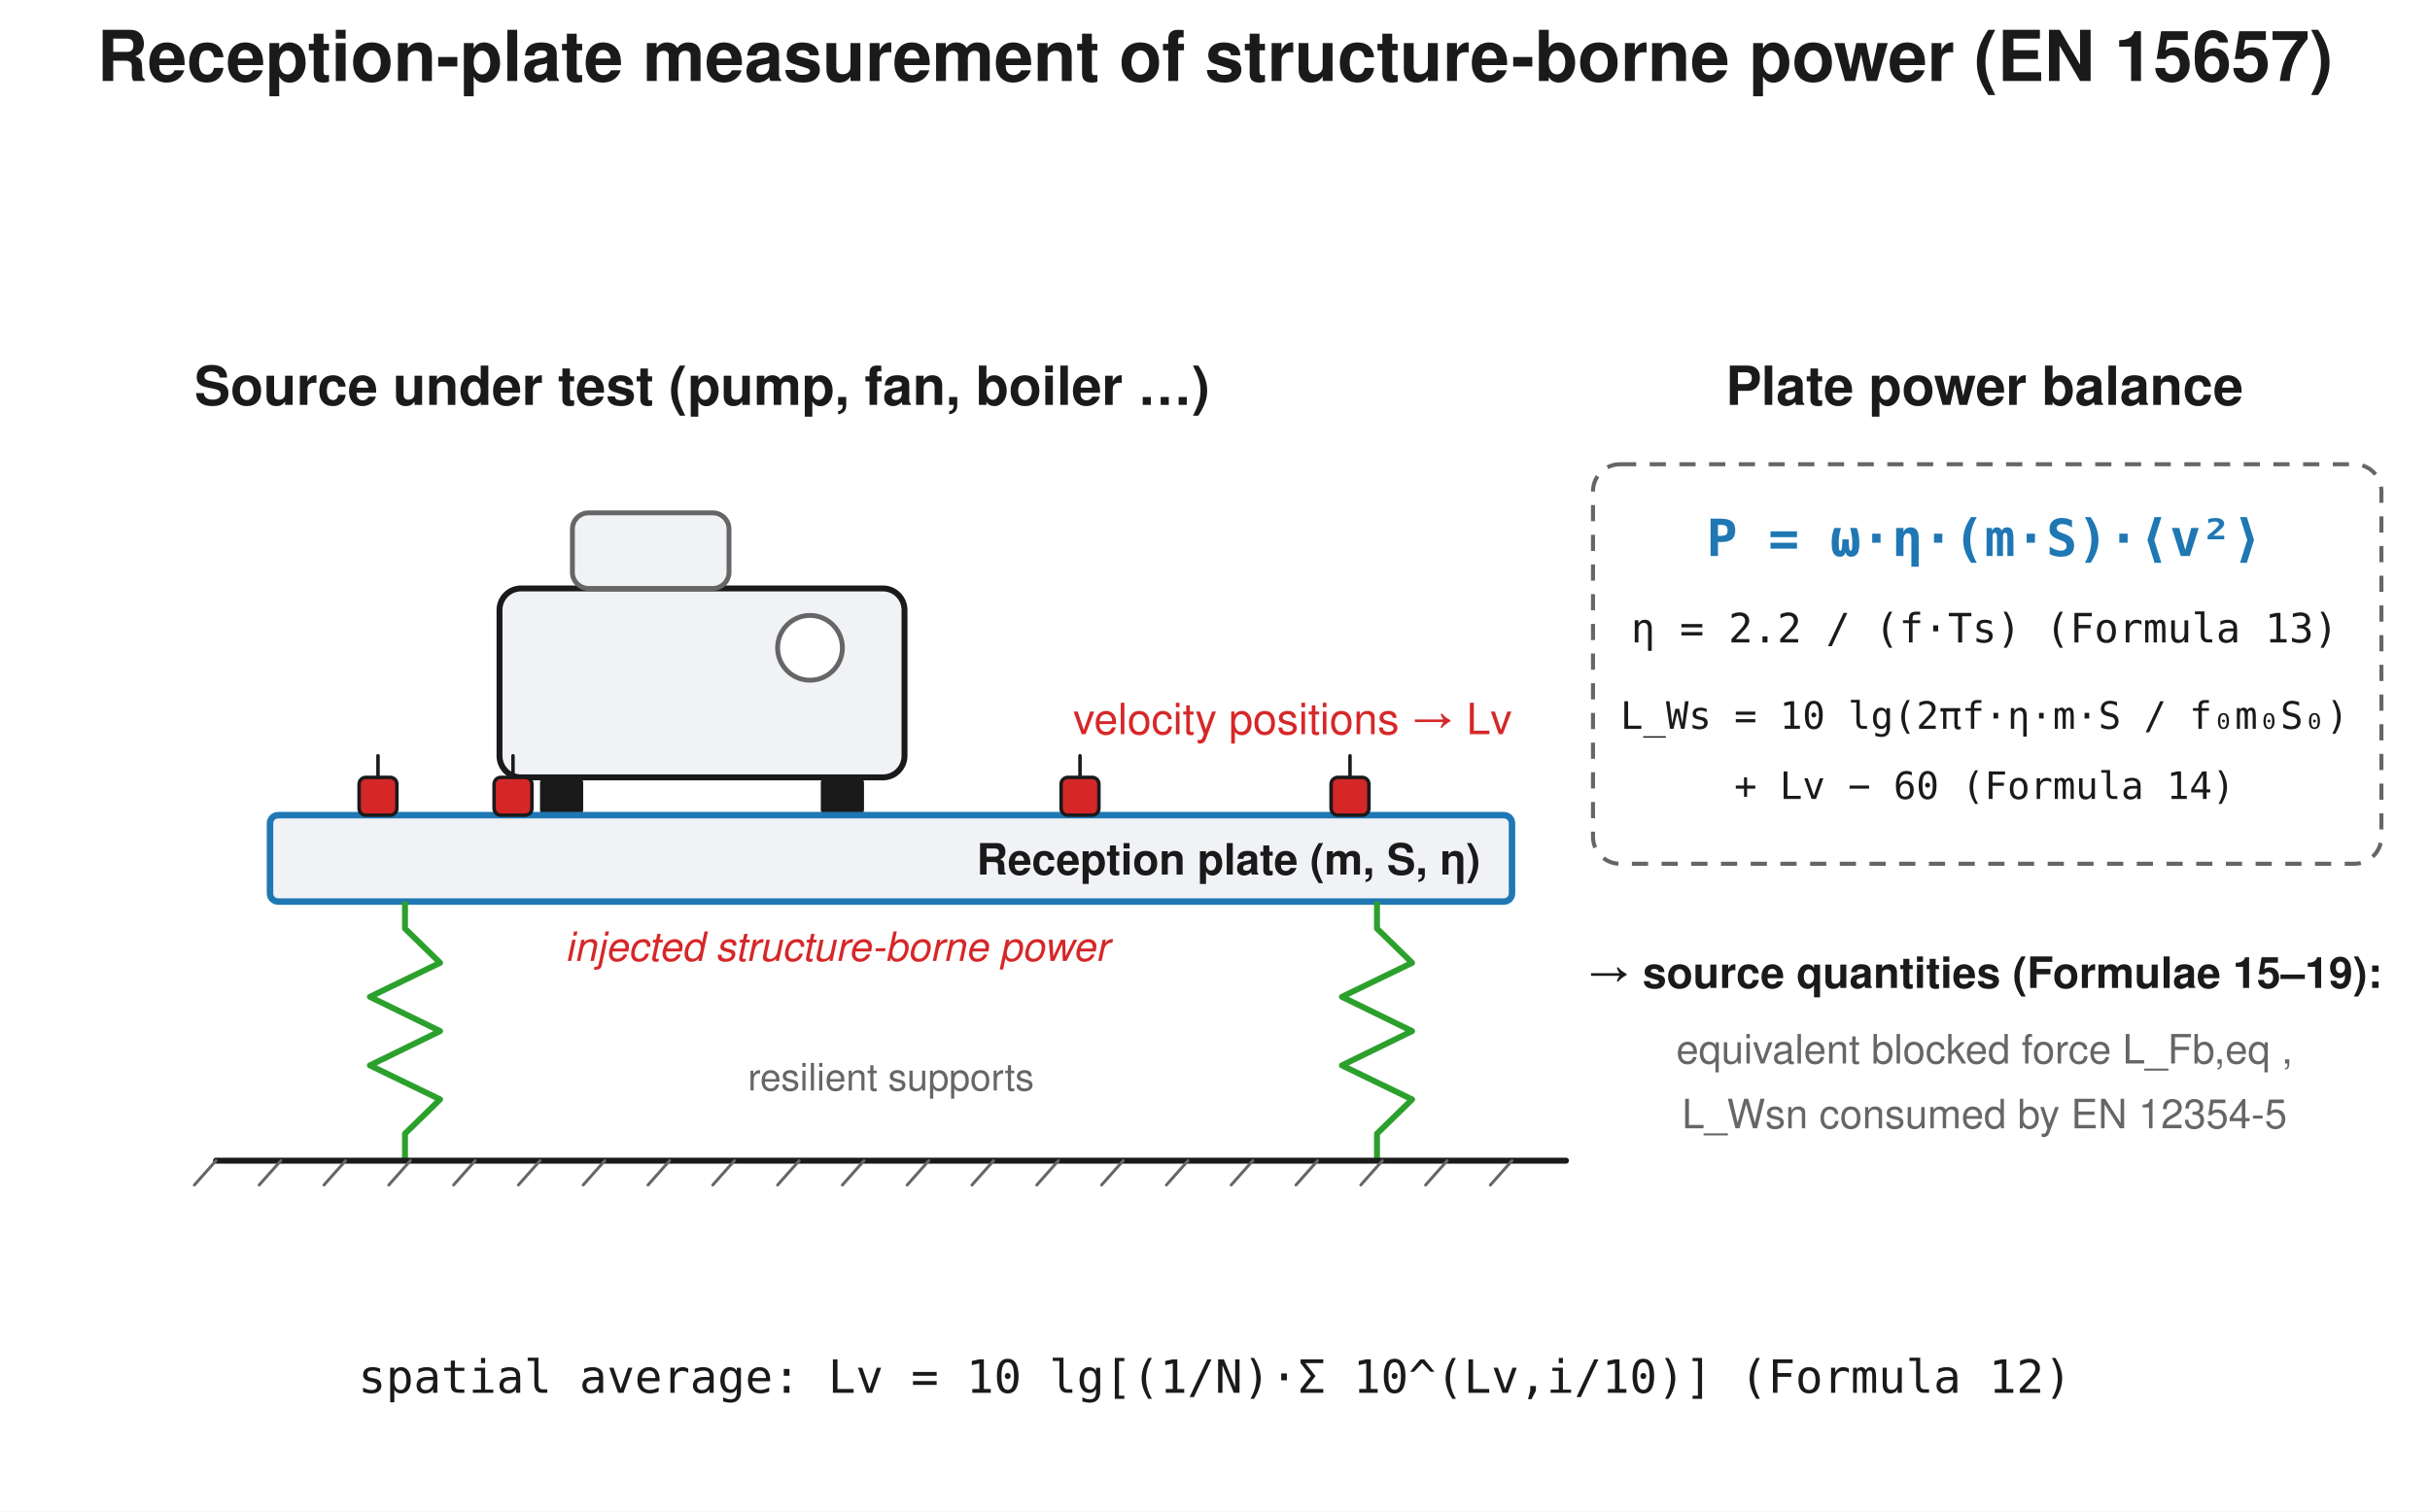
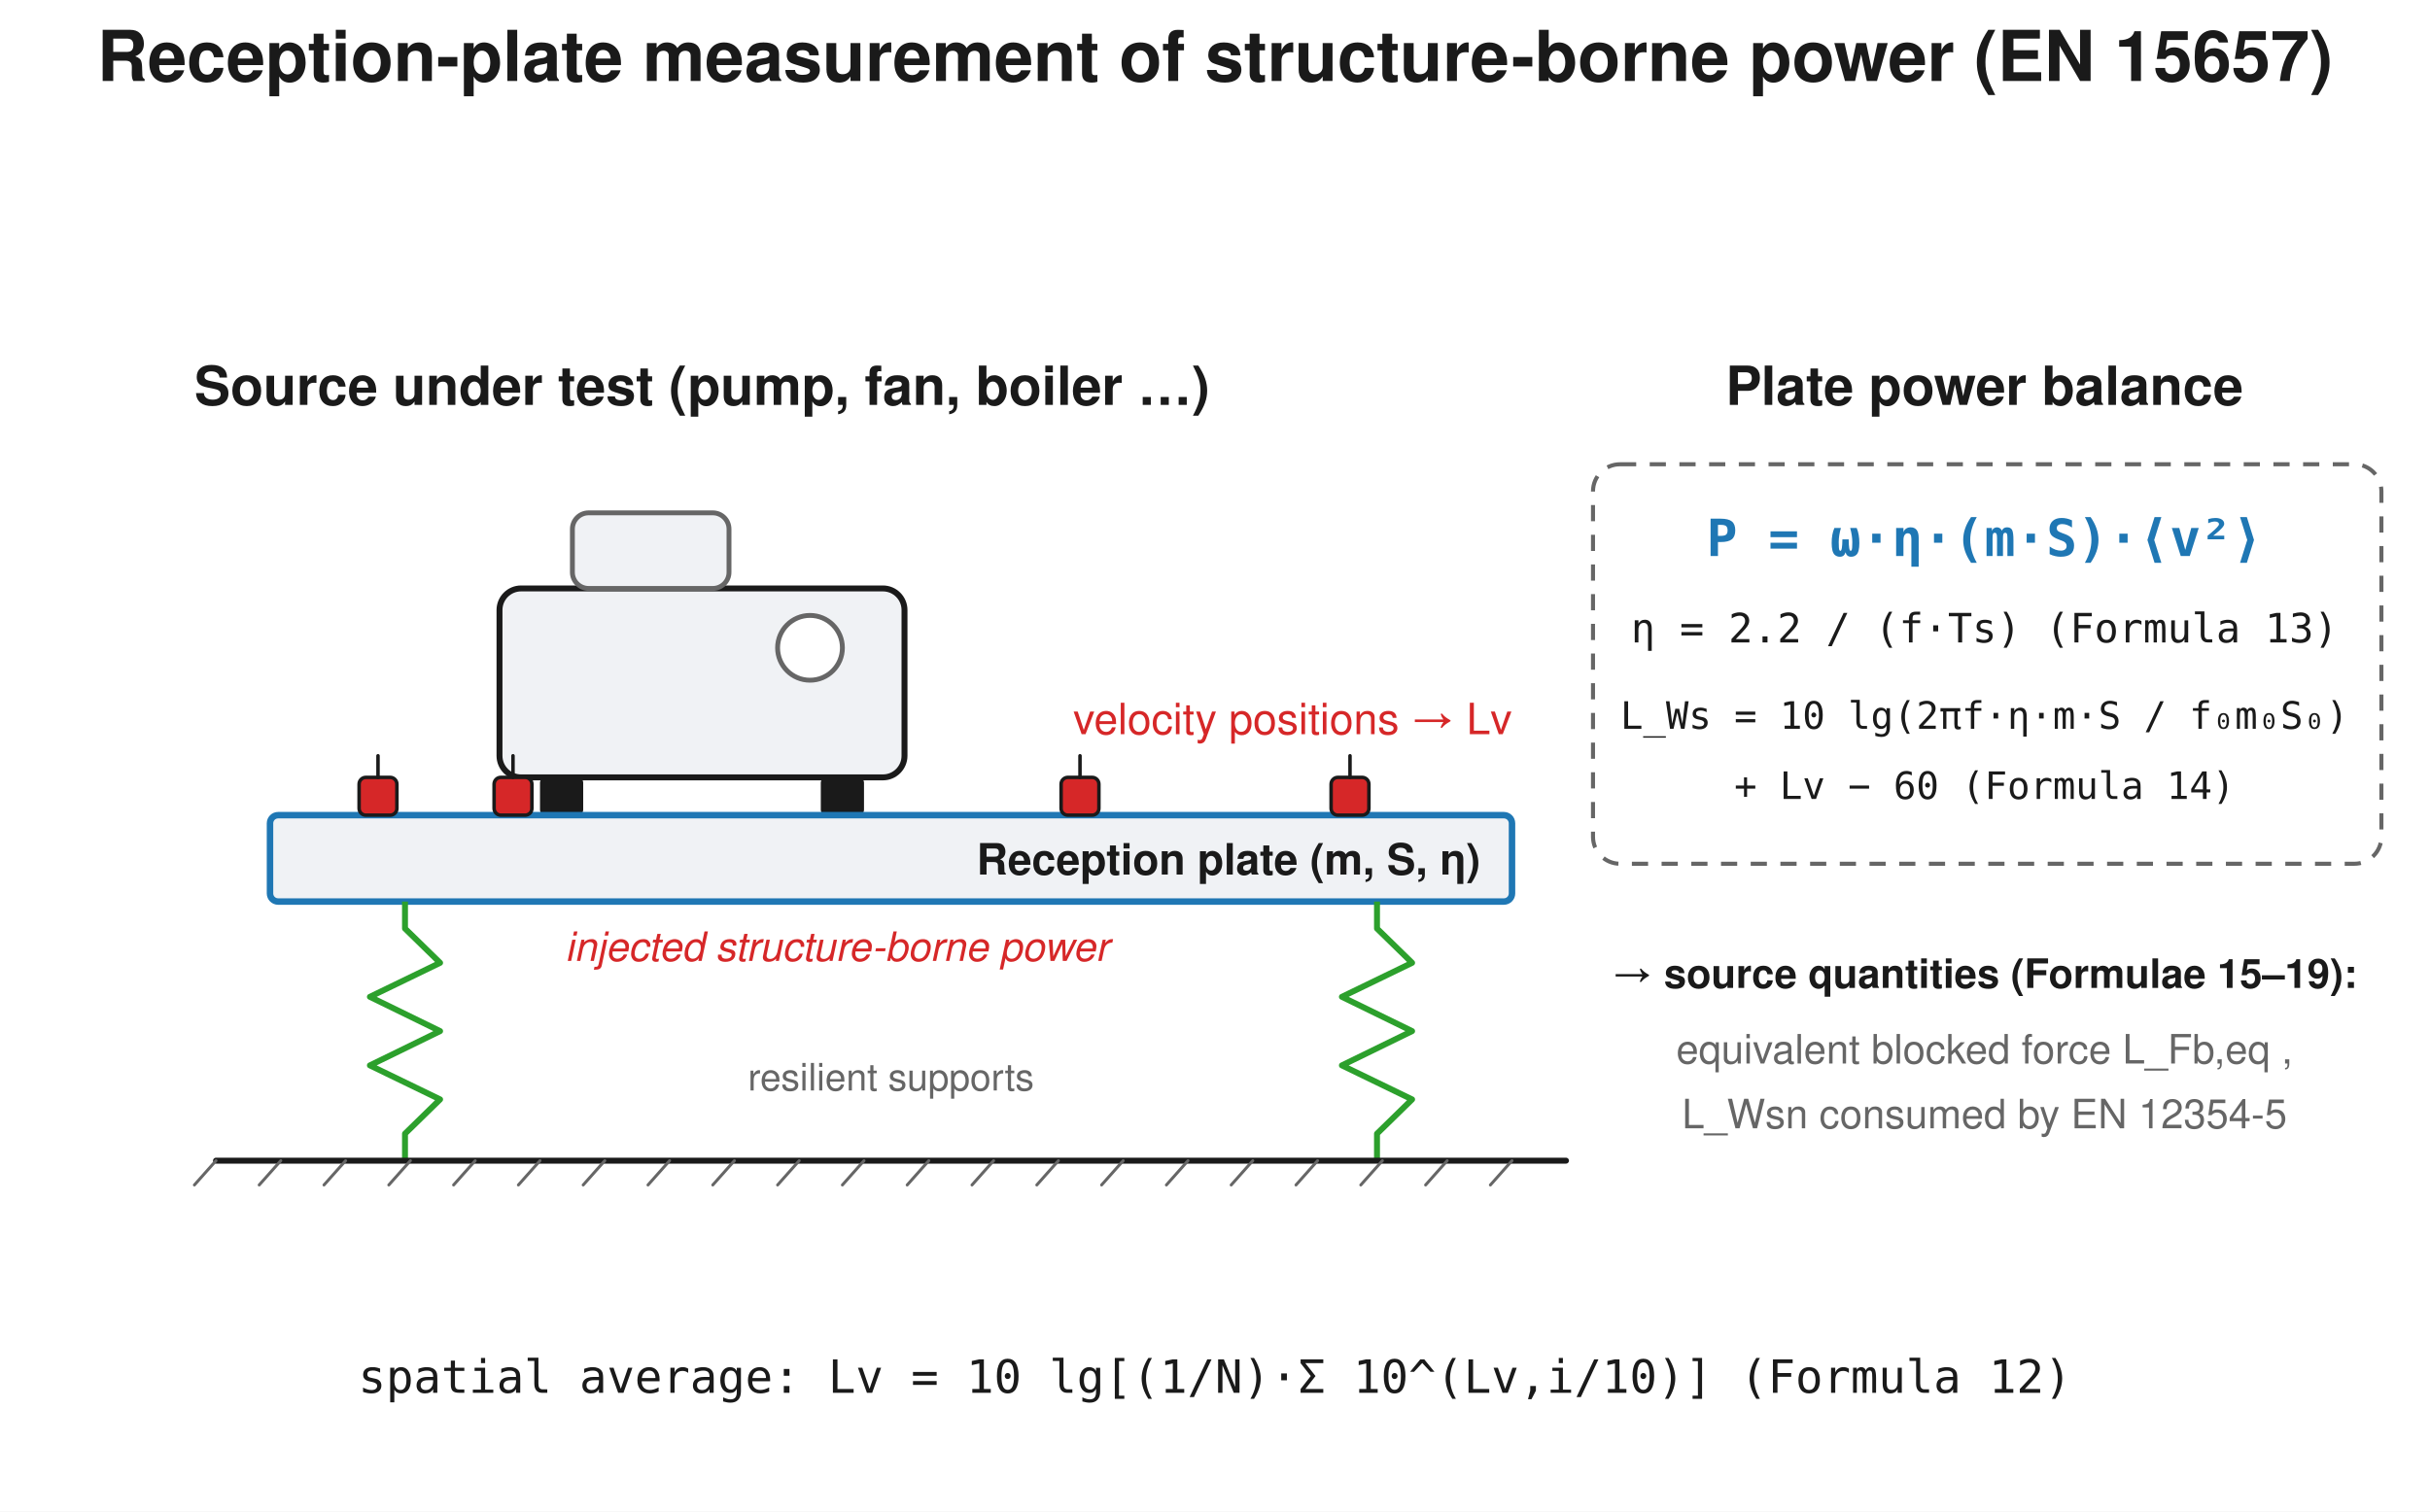
<svg xmlns="http://www.w3.org/2000/svg" width="900" height="560" viewBox="0 0 900 560">
  <rect width="900" height="560" fill="#ffffff" />
  <text x="450.0" y="30" font-family="Segoe UI, Helvetica, Arial, sans-serif" font-size="26" font-weight="600" fill="#1a1a1a" text-anchor="middle">Reception-plate measurement of structure-borne power (EN 15657)</text>
  <text x="260.0" y="150" font-family="Segoe UI, Helvetica, Arial, sans-serif" font-size="20" fill="#1a1a1a" text-anchor="middle" font-weight="600">Source under test (pump, fan, boiler …)</text>
  <rect x="185.0" y="218" width="150" height="70" rx="8" fill="#f0f2f5" stroke="#1a1a1a" stroke-width="2.2" />
  <rect x="212.0" y="190" width="58" height="28" rx="6" fill="#f0f2f5" stroke="#666666" stroke-width="1.8" />
  <circle cx="300.0" cy="240" r="12" fill="#ffffff" stroke="#666666" stroke-width="1.8" />
  <rect x="200.0" y="288" width="16" height="14" rx="2" fill="#1a1a1a" stroke="none" stroke-width="1.5" />
  <line x1="208.0" y1="306" x2="208.0" y2="317.0" stroke="#d62728" stroke-width="2.4" stroke-linecap="round" />
  <path d="M 208.0 326.0 L 204.4 317.0 L 211.6 317.0 Z" fill="#d62728" stroke="none" stroke-width="1.5" stroke-linejoin="round" />
  <rect x="304.0" y="288" width="16" height="14" rx="2" fill="#1a1a1a" stroke="none" stroke-width="1.5" />
  <line x1="312.0" y1="306" x2="312.0" y2="317.0" stroke="#d62728" stroke-width="2.4" stroke-linecap="round" />
  <path d="M 312.0 326.0 L 308.4 317.0 L 315.6 317.0 Z" fill="#d62728" stroke="none" stroke-width="1.5" stroke-linejoin="round" />
  <text x="310" y="356" font-family="Segoe UI, Helvetica, Arial, sans-serif" font-size="15" fill="#d62728" text-anchor="middle" font-style="italic">injected structure-borne power</text>
  <rect x="100" y="302" width="460" height="32" rx="3" fill="#f0f2f5" stroke="#1f77b4" stroke-width="2.4" />
  <text x="455" y="324" font-family="Segoe UI, Helvetica, Arial, sans-serif" font-size="16" fill="#1a1a1a" text-anchor="middle" font-weight="600">Reception plate  (m, S, η)</text>
  <rect x="133.0" y="288.0" width="14.0" height="14.0" rx="2.5" fill="#d62728" stroke="#1a1a1a" stroke-width="1.3" />
  <line x1="140.0" y1="288.0" x2="140.0" y2="280.0" stroke="#1a1a1a" stroke-width="1.3" stroke-linecap="round" />
  <rect x="183.0" y="288.0" width="14.0" height="14.0" rx="2.5" fill="#d62728" stroke="#1a1a1a" stroke-width="1.3" />
  <line x1="190.0" y1="288.0" x2="190.0" y2="280.0" stroke="#1a1a1a" stroke-width="1.3" stroke-linecap="round" />
  <rect x="393.0" y="288.0" width="14.0" height="14.0" rx="2.5" fill="#d62728" stroke="#1a1a1a" stroke-width="1.3" />
  <line x1="400.0" y1="288.0" x2="400.0" y2="280.0" stroke="#1a1a1a" stroke-width="1.3" stroke-linecap="round" />
  <rect x="493.0" y="288.0" width="14.0" height="14.0" rx="2.5" fill="#d62728" stroke="#1a1a1a" stroke-width="1.3" />
  <line x1="500.0" y1="288.0" x2="500.0" y2="280.0" stroke="#1a1a1a" stroke-width="1.3" stroke-linecap="round" />
  <text x="560" y="272" font-family="Segoe UI, Helvetica, Arial, sans-serif" font-size="16" fill="#d62728" text-anchor="end">velocity positions → Lv</text>
  <path d="M 150.0 334.0 L 150.0 344.0 L 163.0 356.7 L 137.0 369.3 L 163.0 382.0 L 137.0 394.7 L 163.0 407.3 L 150.0 420.0 L 150.0 430.0" fill="none" stroke="#2ca02c" stroke-width="2.2" stroke-linejoin="round" />
  <path d="M 510.0 334.0 L 510.0 344.0 L 523.0 356.7 L 497.0 369.3 L 523.0 382.0 L 497.0 394.7 L 523.0 407.3 L 510.0 420.0 L 510.0 430.0" fill="none" stroke="#2ca02c" stroke-width="2.2" stroke-linejoin="round" />
  <line x1="80" y1="430" x2="580" y2="430" stroke="#1a1a1a" stroke-width="2.2" stroke-linecap="round" />
  <line x1="80" y1="430" x2="72" y2="439" stroke="#666666" stroke-width="1.1" stroke-linecap="round" />
  <line x1="104" y1="430" x2="96" y2="439" stroke="#666666" stroke-width="1.1" stroke-linecap="round" />
  <line x1="128" y1="430" x2="120" y2="439" stroke="#666666" stroke-width="1.1" stroke-linecap="round" />
  <line x1="152" y1="430" x2="144" y2="439" stroke="#666666" stroke-width="1.1" stroke-linecap="round" />
  <line x1="176" y1="430" x2="168" y2="439" stroke="#666666" stroke-width="1.1" stroke-linecap="round" />
  <line x1="200" y1="430" x2="192" y2="439" stroke="#666666" stroke-width="1.1" stroke-linecap="round" />
  <line x1="224" y1="430" x2="216" y2="439" stroke="#666666" stroke-width="1.1" stroke-linecap="round" />
  <line x1="248" y1="430" x2="240" y2="439" stroke="#666666" stroke-width="1.1" stroke-linecap="round" />
  <line x1="272" y1="430" x2="264" y2="439" stroke="#666666" stroke-width="1.1" stroke-linecap="round" />
  <line x1="296" y1="430" x2="288" y2="439" stroke="#666666" stroke-width="1.1" stroke-linecap="round" />
  <line x1="320" y1="430" x2="312" y2="439" stroke="#666666" stroke-width="1.1" stroke-linecap="round" />
  <line x1="344" y1="430" x2="336" y2="439" stroke="#666666" stroke-width="1.1" stroke-linecap="round" />
  <line x1="368" y1="430" x2="360" y2="439" stroke="#666666" stroke-width="1.1" stroke-linecap="round" />
  <line x1="392" y1="430" x2="384" y2="439" stroke="#666666" stroke-width="1.1" stroke-linecap="round" />
  <line x1="416" y1="430" x2="408" y2="439" stroke="#666666" stroke-width="1.1" stroke-linecap="round" />
  <line x1="440" y1="430" x2="432" y2="439" stroke="#666666" stroke-width="1.1" stroke-linecap="round" />
  <line x1="464" y1="430" x2="456" y2="439" stroke="#666666" stroke-width="1.1" stroke-linecap="round" />
  <line x1="488" y1="430" x2="480" y2="439" stroke="#666666" stroke-width="1.1" stroke-linecap="round" />
  <line x1="512" y1="430" x2="504" y2="439" stroke="#666666" stroke-width="1.1" stroke-linecap="round" />
  <line x1="536" y1="430" x2="528" y2="439" stroke="#666666" stroke-width="1.1" stroke-linecap="round" />
  <line x1="560" y1="430" x2="552" y2="439" stroke="#666666" stroke-width="1.1" stroke-linecap="round" />
  <text x="330" y="404" font-family="Segoe UI, Helvetica, Arial, sans-serif" font-size="14" fill="#666666" text-anchor="middle">resilient supports</text>
  <text x="735" y="150" font-family="Segoe UI, Helvetica, Arial, sans-serif" font-size="20" fill="#1a1a1a" text-anchor="middle" font-weight="600">Plate power balance</text>
  <rect x="590" y="172" width="292" height="148" rx="10" fill="none" stroke="#666666" stroke-width="1.5" stroke-dasharray="6,5" />
  <text x="735" y="206" font-family="Consolas, Menlo, monospace" font-size="19" fill="#1f77b4" text-anchor="middle" font-weight="600">P = ω·η·(m·S)·⟨v²⟩</text>
  <text x="735" y="238" font-family="Consolas, Menlo, monospace" font-size="15" fill="#1a1a1a" text-anchor="middle">η = 2.2 / (f·Ts)   (Formula 13)</text>
  <text x="735" y="270" font-family="Consolas, Menlo, monospace" font-size="14" fill="#1a1a1a" text-anchor="middle">L_Ws = 10 lg(2πf·η·m·S / f₀m₀S₀)</text>
  <text x="735" y="296" font-family="Consolas, Menlo, monospace" font-size="14" fill="#1a1a1a" text-anchor="middle">+ Lv − 60   (Formula 14)</text>
-   <text x="735" y="366" font-family="Segoe UI, Helvetica, Arial, sans-serif" font-size="16" fill="#1a1a1a" text-anchor="middle" font-weight="600">→ source quantities (Formulae 15–19):</text>
+   <text x="735" y="366" font-family="Segoe UI, Helvetica, Arial, sans-serif" font-size="15" fill="#1a1a1a" text-anchor="middle" font-weight="600">→ source quantities (Formulae 15–19):</text>
  <text x="735" y="394" font-family="Segoe UI, Helvetica, Arial, sans-serif" font-size="15" fill="#666666" text-anchor="middle">equivalent blocked force L_Fb,eq ,</text>
  <text x="735" y="418" font-family="Segoe UI, Helvetica, Arial, sans-serif" font-size="15" fill="#666666" text-anchor="middle">L_Wsn consumed by EN 12354-5</text>
  <text x="450" y="516" font-family="Consolas, Menlo, monospace" font-size="17" fill="#1a1a1a" text-anchor="middle">spatial average:  Lv = 10 lg[(1/N)·Σ 10^(Lv,i/10)]   (Formula 12)</text>
</svg>
